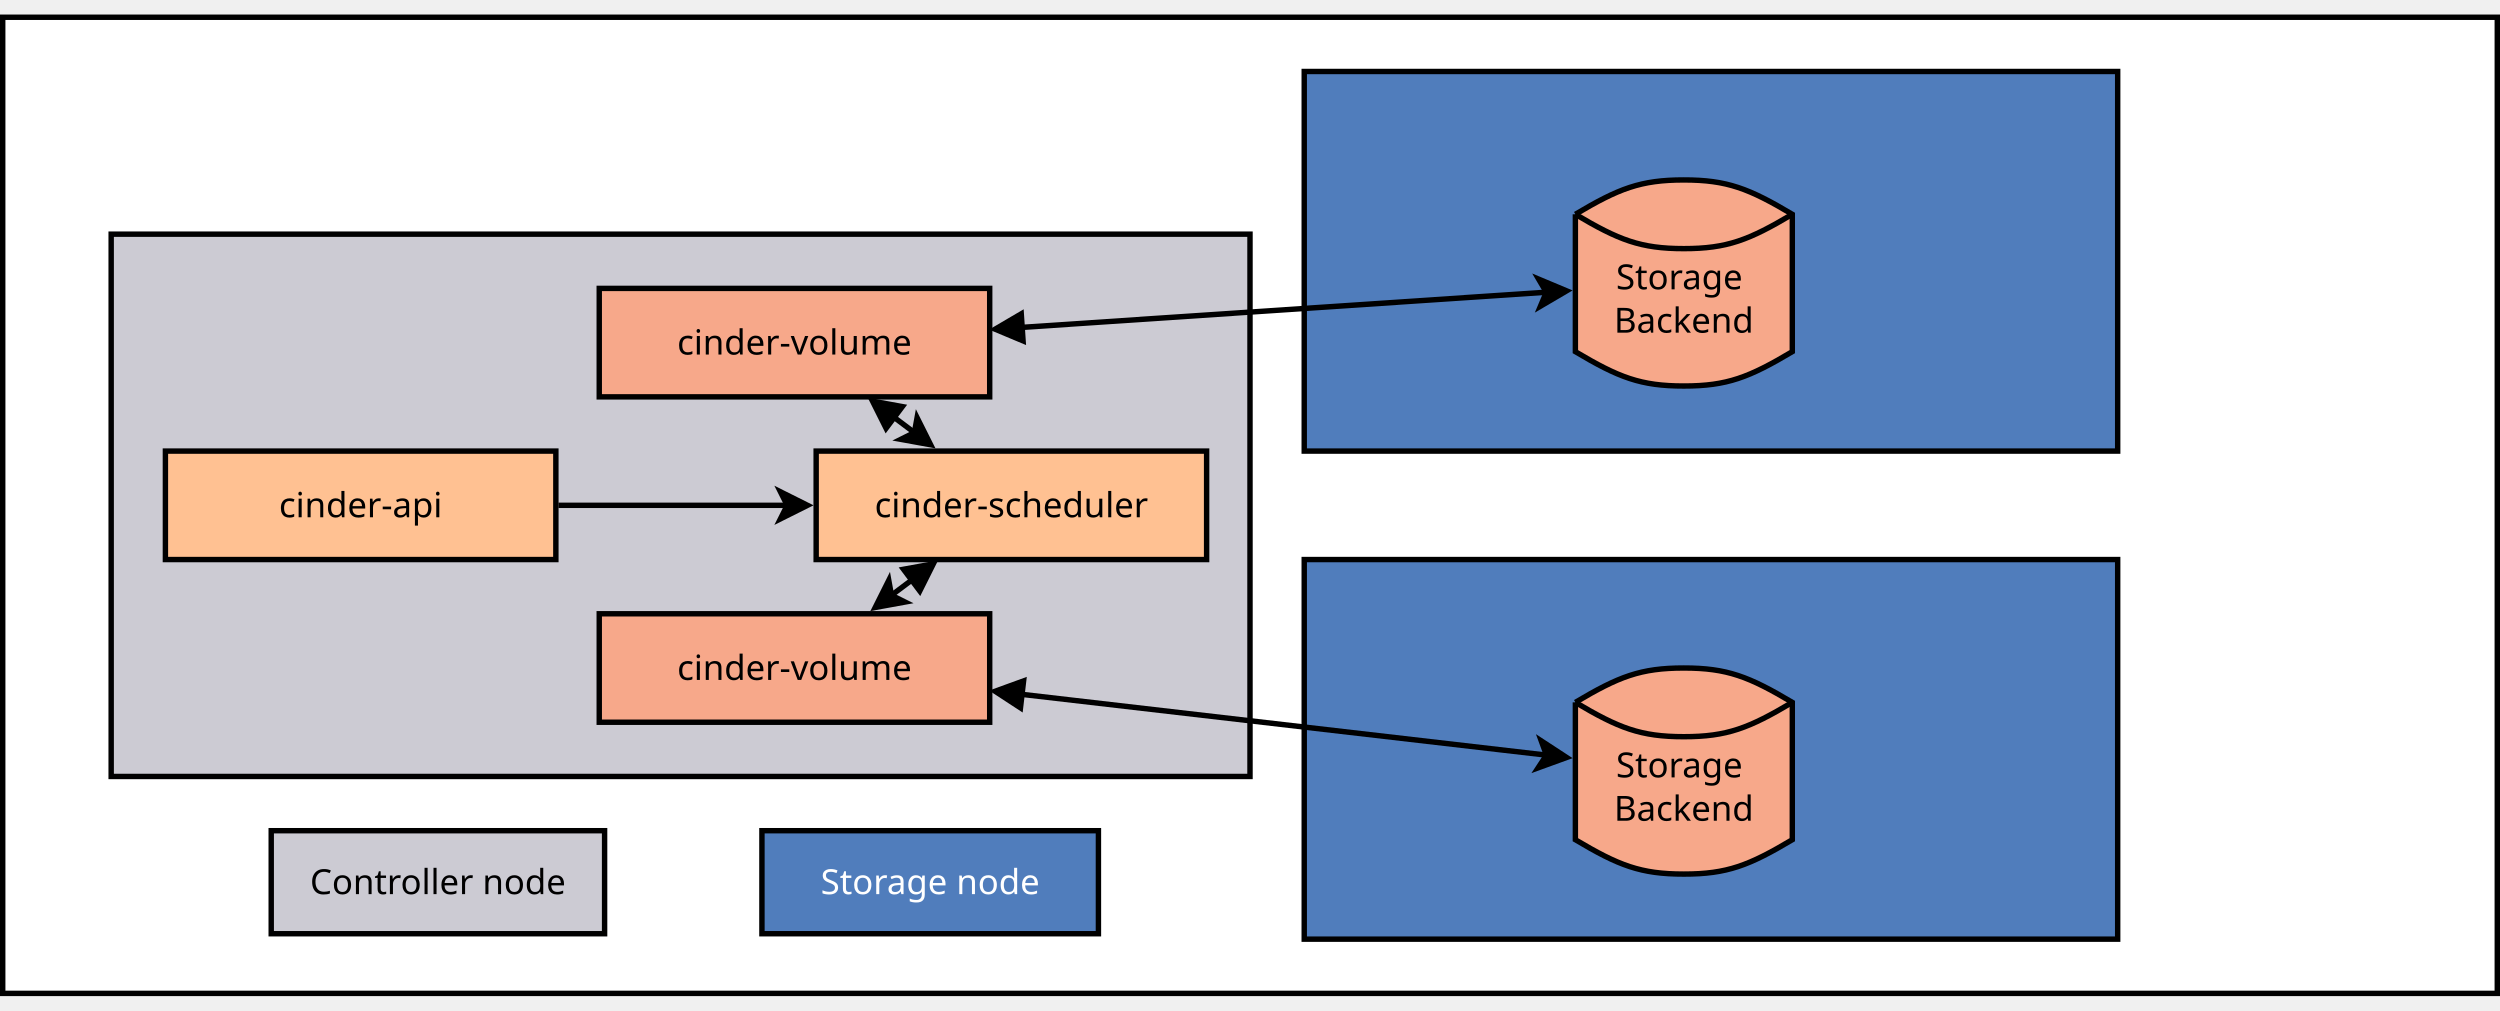
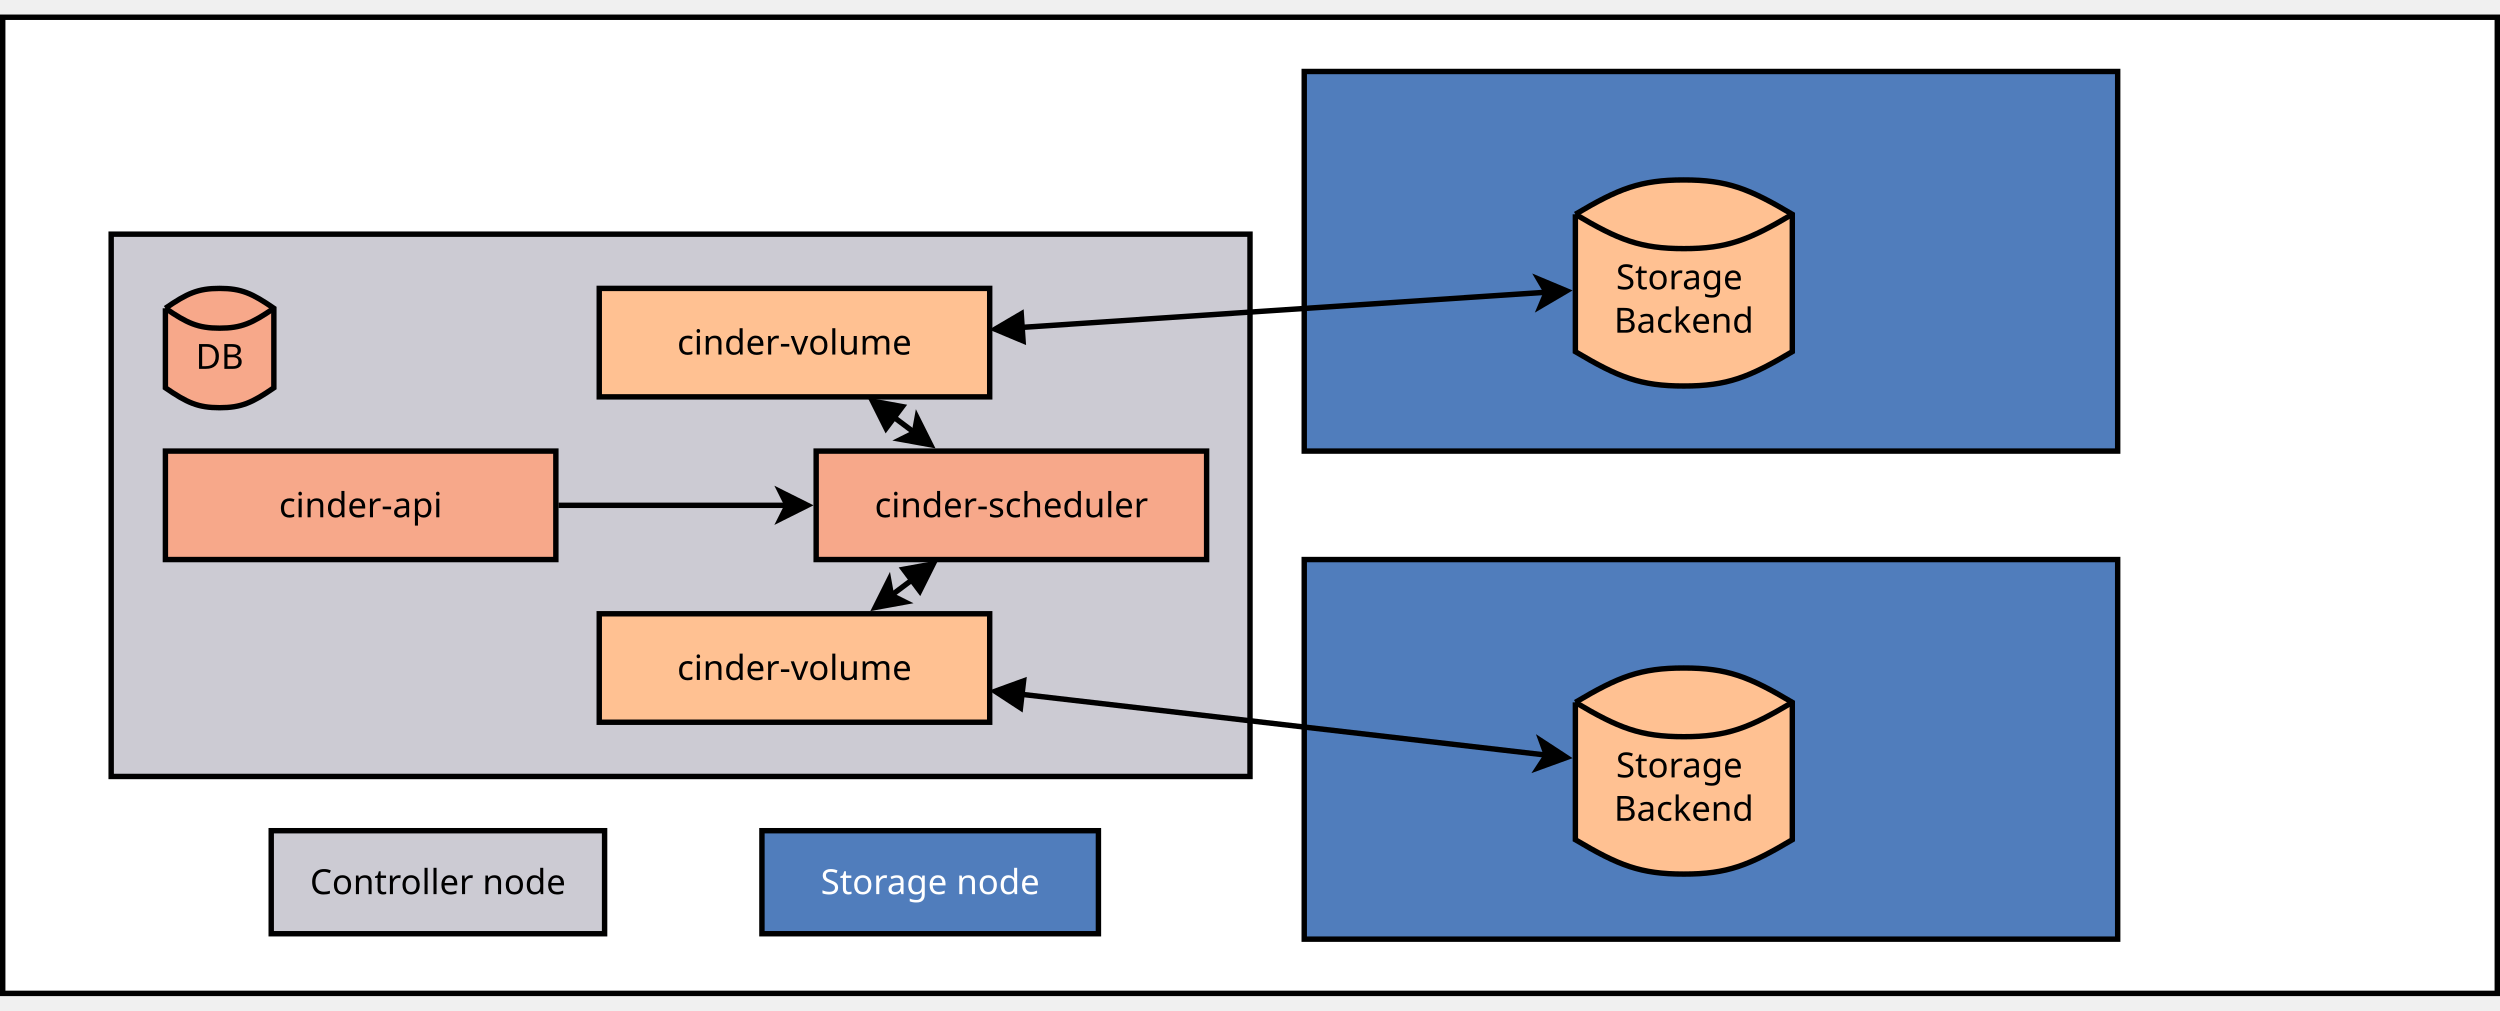
<svg xmlns="http://www.w3.org/2000/svg" width="47cm" height="19cm" viewBox="-61 -21 922 362">
  <g>
    <rect style="fill: #ffffff" x="-60" y="-20" width="920" height="360" />
    <rect style="fill: none; fill-opacity:0; stroke-width: 2; stroke: #000000" x="-60" y="-20" width="920" height="360" />
    <text font-size="12.8" style="fill: #000000;text-anchor:middle;font-family:sans-serif;font-style:normal;font-weight:normal" x="400" y="163.9">
      <tspan x="400" y="163.9" />
    </text>
  </g>
  <g>
    <rect style="fill: #cccbd3" x="-20" y="60" width="420" height="200" />
    <rect style="fill: none; fill-opacity:0; stroke-width: 2; stroke: #000000" x="-20" y="60" width="420" height="200" />
    <text font-size="12.8" style="fill: #000000;text-anchor:middle;font-family:sans-serif;font-style:normal;font-weight:normal" x="190" y="163.9">
      <tspan x="190" y="163.9" />
    </text>
  </g>
  <text font-size="12.8" style="fill: #000000;text-anchor:start;font-family:sans-serif;font-style:normal;font-weight:normal" x="190" y="160">
    <tspan x="190" y="160" />
  </text>
  <g>
    <rect style="fill: #507dbc" x="420" y="0" width="300" height="140" />
    <rect style="fill: none; fill-opacity:0; stroke-width: 2; stroke: #000000" x="420" y="0" width="300" height="140" />
    <text font-size="12.8" style="fill: #000000;text-anchor:middle;font-family:sans-serif;font-style:normal;font-weight:normal" x="570" y="73.9">
      <tspan x="570" y="73.9" />
    </text>
  </g>
  <text font-size="12.8" style="fill: #000000;text-anchor:start;font-family:sans-serif;font-style:normal;font-weight:normal" x="190" y="160">
    <tspan x="190" y="160" />
  </text>
  <g>
    <rect style="fill: #507dbc" x="420" y="180" width="300" height="140" />
    <rect style="fill: none; fill-opacity:0; stroke-width: 2; stroke: #000000" x="420" y="180" width="300" height="140" />
    <text font-size="12.8" style="fill: #000000;text-anchor:middle;font-family:sans-serif;font-style:normal;font-weight:normal" x="570" y="253.9">
      <tspan x="570" y="253.9" />
    </text>
  </g>
  <g>
    <rect style="fill: #cccbd3" x="39.025" y="280" width="122.95" height="38" />
    <rect style="fill: none; fill-opacity:0; stroke-width: 2; stroke: #000000" x="39.025" y="280" width="122.95" height="38" />
    <text font-size="12.8" style="fill: #000000;text-anchor:middle;font-family:Montserrat;font-style:normal;font-weight:normal" x="100.5" y="303.4">
      <tspan x="100.5" y="303.4">Controller node</tspan>
    </text>
  </g>
  <g>
    <rect style="fill: #507dbc" x="220" y="280" width="124.1" height="38" />
    <rect style="fill: none; fill-opacity:0; stroke-width: 2; stroke: #000000" x="220" y="280" width="124.1" height="38" />
    <text font-size="12.8" style="fill: #ffffff;text-anchor:middle;font-family:Montserrat;font-style:normal;font-weight:normal" x="282.05" y="303.4">
      <tspan x="282.05" y="303.4">Storage node</tspan>
    </text>
  </g>
  <text font-size="12.8" style="fill: #000000;text-anchor:start;font-family:sans-serif;font-style:normal;font-weight:normal" x="100.5" y="299">
    <tspan x="100.5" y="299" />
    <tspan x="100.5" y="315" />
    <tspan x="100.5" y="331" />
  </text>
  <text font-size="12.8" style="fill: #000000;text-anchor:start;font-family:sans-serif;font-style:normal;font-weight:normal" x="100.5" y="299">
    <tspan x="100.5" y="299" />
  </text>
  <g>
-     <rect style="fill: #ffc192" x="0" y="140" width="144" height="40" />
+     <rect style="fill: #f7a88a" x="0" y="140" width="144" height="40" />
    <rect style="fill: none; fill-opacity:0; stroke-width: 2; stroke: #000000" x="0" y="140" width="144" height="40" />
    <text font-size="12.8" style="fill: #000000;text-anchor:middle;font-family:Montserrat;font-style:normal;font-weight:normal" x="72" y="164.4">
      <tspan x="72" y="164.4">cinder-api</tspan>
    </text>
  </g>
  <g>
-     <rect style="fill: #ffc192" x="240" y="140" width="144" height="40" />
+     <rect style="fill: #f7a88a" x="240" y="140" width="144" height="40" />
    <rect style="fill: none; fill-opacity:0; stroke-width: 2; stroke: #000000" x="240" y="140" width="144" height="40" />
    <text font-size="12.8" style="fill: #000000;text-anchor:middle;font-family:Montserrat;font-style:normal;font-weight:normal" x="312" y="164.4">
      <tspan x="312" y="164.4">cinder-scheduler</tspan>
    </text>
  </g>
  <g>
-     <rect style="fill: #f7a88a" x="160" y="80" width="144" height="40" />
+     <rect style="fill: #ffc192" x="160" y="80" width="144" height="40" />
    <rect style="fill: none; fill-opacity:0; stroke-width: 2; stroke: #000000" x="160" y="80" width="144" height="40" />
    <text font-size="12.8" style="fill: #000000;text-anchor:middle;font-family:Montserrat;font-style:normal;font-weight:normal" x="232" y="104.4">
      <tspan x="232" y="104.4">cinder-volume</tspan>
    </text>
  </g>
  <g>
-     <rect style="fill: #f7a88a" x="160" y="200" width="144" height="40" />
+     <rect style="fill: #ffc192" x="160" y="200" width="144" height="40" />
    <rect style="fill: none; fill-opacity:0; stroke-width: 2; stroke: #000000" x="160" y="200" width="144" height="40" />
    <text font-size="12.8" style="fill: #000000;text-anchor:middle;font-family:Montserrat;font-style:normal;font-weight:normal" x="232" y="224.4">
      <tspan x="232" y="224.4">cinder-volume</tspan>
    </text>
  </g>
  <g>
-     <path style="fill: #f7a88a" d="M 520 52.667 C 536,43.167 544,40 560,40 C 576,40 584,43.167 600,52.667 L 600,103.333 C 584,112.833 576,116 560,116 C 544,116 536,112.833 520,103.333 L 520,52.667z" />
+     <path style="fill: #ffc192" d="M 520 52.667 C 536,43.167 544,40 560,40 C 576,40 584,43.167 600,52.667 L 600,103.333 C 584,112.833 576,116 560,116 C 544,116 536,112.833 520,103.333 L 520,52.667z" />
    <path style="fill: none; fill-opacity:0; stroke-width: 2; stroke: #000000" d="M 520 52.667 C 536,43.167 544,40 560,40 C 576,40 584,43.167 600,52.667 L 600,103.333 C 584,112.833 576,116 560,116 C 544,116 536,112.833 520,103.333 L 520,52.667" />
    <path style="fill: none; fill-opacity:0; stroke-width: 2; stroke: #000000" d="M 520 52.667 C 536,62.167 544,65.333 560,65.333 C 576,65.333 584,62.167 600,52.667" />
    <text font-size="12.8" style="fill: #000000;text-anchor:middle;font-family:Montserrat;font-style:normal;font-weight:normal" x="560" y="80.333">
      <tspan x="560" y="80.333">Storage</tspan>
      <tspan x="560" y="96.333">Backend</tspan>
    </text>
  </g>
  <g>
-     <path style="fill: #f7a88a" d="M 520 232.667 C 536,223.167 544,220 560,220 C 576,220 584,223.167 600,232.667 L 600,283.333 C 584,292.833 576,296 560,296 C 544,296 536,292.833 520,283.333 L 520,232.667z" />
+     <path style="fill: #ffc192" d="M 520 232.667 C 536,223.167 544,220 560,220 C 576,220 584,223.167 600,232.667 L 600,283.333 C 584,292.833 576,296 560,296 C 544,296 536,292.833 520,283.333 L 520,232.667z" />
    <path style="fill: none; fill-opacity:0; stroke-width: 2; stroke: #000000" d="M 520 232.667 C 536,223.167 544,220 560,220 C 576,220 584,223.167 600,232.667 L 600,283.333 C 584,292.833 576,296 560,296 C 544,296 536,292.833 520,283.333 L 520,232.667" />
    <path style="fill: none; fill-opacity:0; stroke-width: 2; stroke: #000000" d="M 520 232.667 C 536,242.167 544,245.333 560,245.333 C 576,245.333 584,242.167 600,232.667" />
    <text font-size="12.8" style="fill: #000000;text-anchor:middle;font-family:Montserrat;font-style:normal;font-weight:normal" x="560" y="260.333">
      <tspan x="560" y="260.333">Storage</tspan>
      <tspan x="560" y="276.333">Backend</tspan>
+     </text>
+   </g>
+   <g>
+     <path style="fill: #f7a88a" d="M 0 87.333 C 8,81.833 12,80 20,80 C 28,80 32,81.833 40,87.333 L 40,116.667 C 32,122.167 28,124 20,124 C 12,124 8,122.167 0,116.667 L 0,87.333z" />
+     <path style="fill: none; fill-opacity:0; stroke-width: 2; stroke: #000000" d="M 0 87.333 C 8,81.833 12,80 20,80 C 28,80 32,81.833 40,87.333 L 40,116.667 C 32,122.167 28,124 20,124 C 12,124 8,122.167 0,116.667 L 0,87.333" />
+     <path style="fill: none; fill-opacity:0; stroke-width: 2; stroke: #000000" d="M 0 87.333 C 8,92.833 12,94.667 20,94.667 C 28,94.667 32,92.833 40,87.333" />
+     <text font-size="12.8" style="fill: #000000;text-anchor:middle;font-family:Montserrat;font-style:normal;font-weight:normal" x="20" y="109.667">
+       <tspan x="20" y="109.667">DB</tspan>
    </text>
  </g>
  <g>
    <line style="fill: none; fill-opacity:0; stroke-width: 2; stroke: #000000" x1="315.928" y1="229.723" x2="509.324" y2="252.129" />
    <polygon style="fill: #000000" points="316.504,224.757 305.995,228.573 315.353,234.69 " />
    <polygon style="fill: none; fill-opacity:0; stroke-width: 2; stroke: #000000" points="316.504,224.757 305.995,228.573 315.353,234.69 " />
    <polygon style="fill: #000000" points="516.774,252.992 506.265,256.808 509.324,252.129 507.416,246.874 " />
    <polygon style="fill: none; fill-opacity:0; stroke-width: 2; stroke: #000000" points="516.774,252.992 506.265,256.808 509.324,252.129 507.416,246.874 " />
  </g>
  <g>
    <line style="fill: none; fill-opacity:0; stroke-width: 2; stroke: #000000" x1="315.977" y1="94.367" x2="509.281" y2="81.402" />
    <polygon style="fill: #000000" points="315.642,89.379 305.999,95.037 316.311,99.356 " />
    <polygon style="fill: none; fill-opacity:0; stroke-width: 2; stroke: #000000" points="315.642,89.379 305.999,95.037 316.311,99.356 " />
    <polygon style="fill: #000000" points="516.764,80.9 507.121,86.558 509.281,81.402 506.452,76.58 " />
    <polygon style="fill: none; fill-opacity:0; stroke-width: 2; stroke: #000000" points="516.764,80.9 507.121,86.558 509.281,81.402 506.452,76.58 " />
  </g>
  <g>
    <line style="fill: none; fill-opacity:0; stroke-width: 2; stroke: #000000" x1="144.949" y1="160" x2="229.315" y2="160" />
    <polygon style="fill: #000000" points="236.815,160 226.815,165 229.315,160 226.815,155 " />
    <polygon style="fill: none; fill-opacity:0; stroke-width: 2; stroke: #000000" points="236.815,160 226.815,165 229.315,160 226.815,155 " />
  </g>
  <g>
    <line style="fill: none; fill-opacity:0; stroke-width: 2; stroke: #000000" x1="275.212" y1="187.591" x2="267.777" y2="193.167" />
    <polygon style="fill: #000000" points="278.212,191.591 283.212,181.591 272.212,183.591 " />
    <polygon style="fill: none; fill-opacity:0; stroke-width: 2; stroke: #000000" points="278.212,191.591 283.212,181.591 272.212,183.591 " />
    <polygon style="fill: #000000" points="261.777,197.667 266.777,187.667 267.777,193.167 272.777,195.667 " />
    <polygon style="fill: none; fill-opacity:0; stroke-width: 2; stroke: #000000" points="261.777,197.667 266.777,187.667 267.777,193.167 272.777,195.667 " />
  </g>
  <g>
    <line style="fill: none; fill-opacity:0; stroke-width: 2; stroke: #000000" x1="268.788" y1="127.591" x2="276.223" y2="133.167" />
    <polygon style="fill: #000000" points="271.788,123.591 260.788,121.591 265.788,131.591 " />
    <polygon style="fill: none; fill-opacity:0; stroke-width: 2; stroke: #000000" points="271.788,123.591 260.788,121.591 265.788,131.591 " />
    <polygon style="fill: #000000" points="282.223,137.667 271.223,135.667 276.223,133.167 277.223,127.667 " />
    <polygon style="fill: none; fill-opacity:0; stroke-width: 2; stroke: #000000" points="282.223,137.667 271.223,135.667 276.223,133.167 277.223,127.667 " />
  </g>
</svg>
